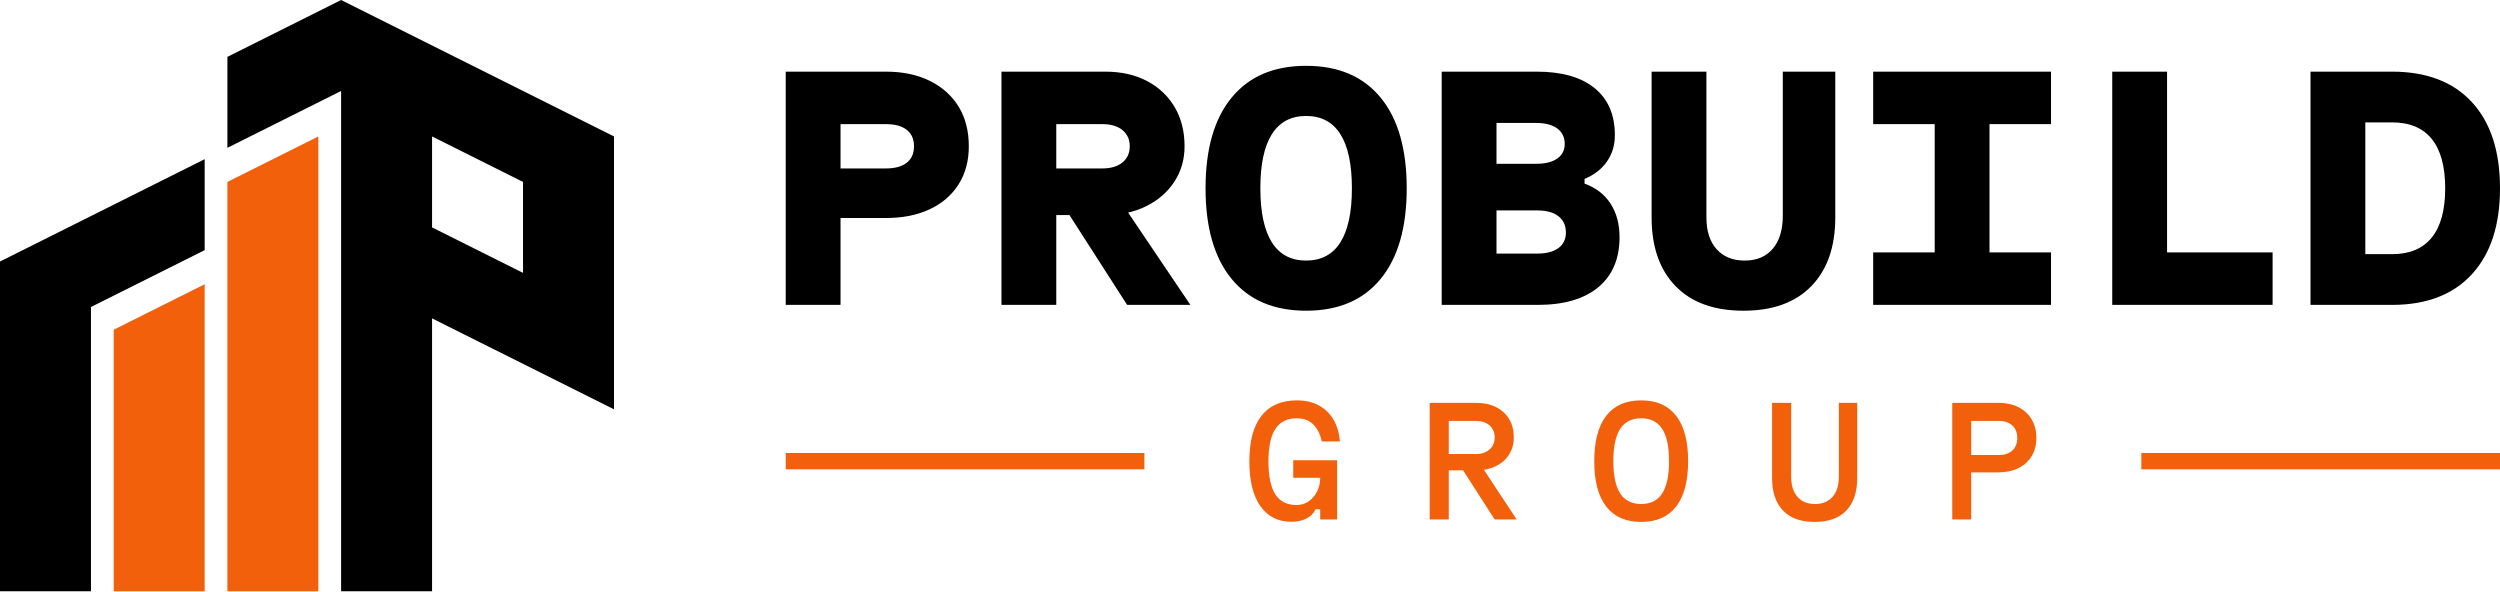
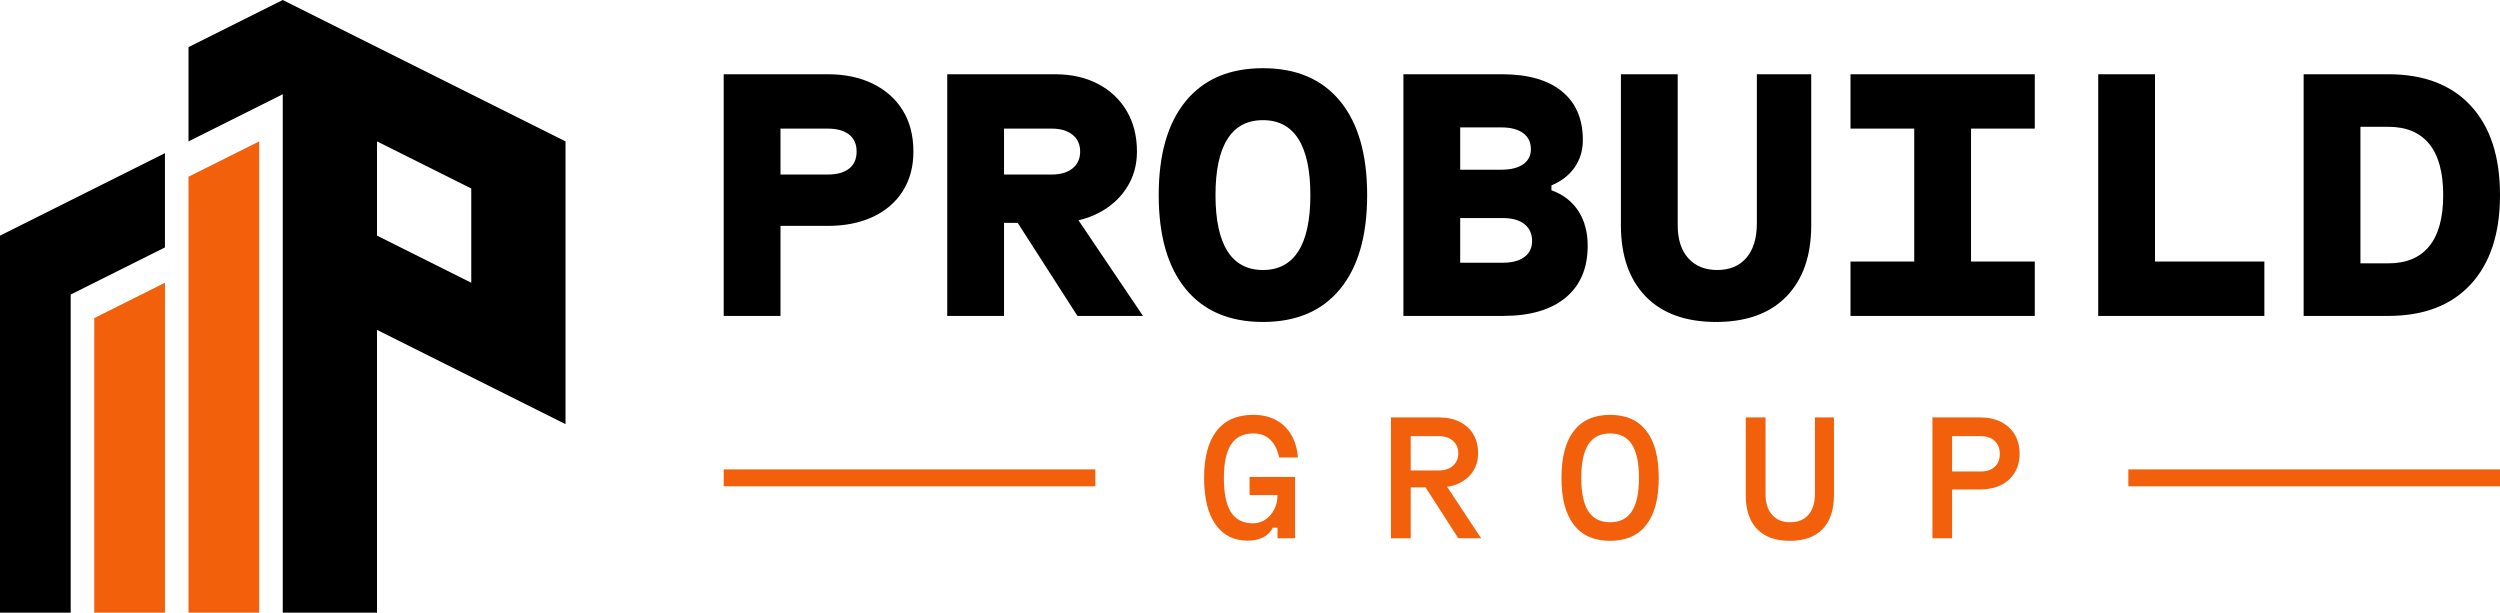
- <svg xmlns="http://www.w3.org/2000/svg" viewBox="0 0 428.752 101.376" width="428.752" height="101.376" role="img" aria-label="ProBuild Group">
-   <g transform="translate(0 0) scale(0.975) translate(4 -8)">
+ <svg xmlns="http://www.w3.org/2000/svg" viewBox="0 0 413.78 101.376" width="413.78" height="101.376" role="img" aria-label="ProBuild Group">
+   <g transform="translate(0 0) scale(0.975) translate(-8 -8)">
    <g fill="#F2600C">
-       <path d="M16 66L32 58V112H16Z" />
-       <path d="M36 40L52 32V112H36Z" />
+       <path d="M24 62L36 56L36 112L24 112Z" />
+       <path d="M40 38L52 32L52 112L40 112Z" />
    </g>
-     <path fill="#000000" fill-rule="evenodd" d="M36 18L56 8L104 32V80L72 64V112H56V24L36 34Z M72 32L88 40V56L72 48Z M-4 54L32 36V52L12 62V112H-4Z" />
+     <path fill="#000000" fill-rule="evenodd" d="M40 16L56 8L104 32L104 80L72 64L72 112L56 112L56 24L40 32Z M72 32L88 40L88 56L72 48Z M8 48L36 34L36 50L20 58L20 112L8 112Z" />
  </g>
-   <path fill="#000000" d="M134.752 52.288V12.288H151.952Q156.252 12.288 159.452 13.863Q162.652 15.438 164.402 18.288Q166.152 21.138 166.152 25.088Q166.152 28.838 164.402 31.613Q162.652 34.388 159.452 35.888Q156.252 37.388 151.952 37.388H144.152V52.288ZM144.152 28.888H151.952Q154.252 28.888 155.502 27.913Q156.752 26.938 156.752 25.088Q156.752 23.238 155.502 22.263Q154.252 21.288 151.952 21.288H144.152ZM171.752 52.288V12.288H189.552Q193.652 12.288 196.702 13.888Q199.752 15.488 201.452 18.363Q203.152 21.238 203.152 25.088Q203.152 28.488 201.402 31.163Q199.652 33.838 196.577 35.363Q193.502 36.888 189.552 36.888H181.152V52.288ZM193.302 52.288 182.452 35.388H192.752L204.152 52.288ZM181.152 28.888H189.052Q191.252 28.888 192.502 27.863Q193.752 26.838 193.752 25.088Q193.752 23.338 192.502 22.313Q191.252 21.288 189.052 21.288H181.152ZM224.002 53.288Q215.702 53.288 211.227 47.838Q206.752 42.388 206.752 32.288Q206.752 22.188 211.227 16.738Q215.702 11.288 224.002 11.288Q232.302 11.288 236.777 16.738Q241.252 22.188 241.252 32.288Q241.252 42.388 236.777 47.838Q232.302 53.288 224.002 53.288ZM224.002 44.688Q227.902 44.688 229.877 41.563Q231.852 38.438 231.852 32.288Q231.852 26.138 229.877 23.013Q227.902 19.888 224.002 19.888Q220.102 19.888 218.127 23.013Q216.152 26.138 216.152 32.288Q216.152 38.438 218.127 41.563Q220.102 44.688 224.002 44.688ZM247.252 52.288V12.288H263.552Q270.002 12.288 273.477 15.113Q276.952 17.938 276.952 23.188Q276.952 25.738 275.602 27.688Q274.252 29.638 271.752 30.688V31.488Q274.652 32.538 276.202 34.913Q277.752 37.288 277.752 40.688Q277.752 46.238 274.102 49.263Q270.452 52.288 263.752 52.288ZM256.652 43.488H263.652Q266.002 43.488 267.277 42.538Q268.552 41.588 268.552 39.888Q268.552 38.088 267.277 37.088Q266.002 36.088 263.652 36.088H256.652ZM256.652 28.088H263.452Q265.802 28.088 267.077 27.188Q268.352 26.288 268.352 24.688Q268.352 22.988 267.077 22.038Q265.802 21.088 263.452 21.088H256.652ZM283.252 12.288H292.652V37.288Q292.652 40.788 294.402 42.738Q296.152 44.688 299.202 44.688Q302.302 44.688 304.027 42.663Q305.752 40.638 305.752 36.988V12.288H314.752V37.288Q314.752 44.838 310.652 49.063Q306.552 53.288 299.002 53.288Q291.452 53.288 287.352 49.063Q283.252 44.838 283.252 37.288ZM321.252 52.288V43.288H331.802V21.288H321.252V12.288H351.752V21.288H341.202V43.288H351.752V52.288ZM362.252 52.288V12.288H371.652V43.288H389.752V52.288ZM396.252 52.288V12.288H410.252Q419.102 12.288 423.927 17.513Q428.752 22.738 428.752 32.288Q428.752 41.788 423.927 47.038Q419.102 52.288 410.252 52.288ZM405.652 43.588H410.252Q414.752 43.588 417.052 40.738Q419.352 37.888 419.352 32.288Q419.352 26.688 417.052 23.838Q414.752 20.988 410.252 20.988H405.652Z" />
+   <path fill="#000000" d="M119.78 52.288V12.288H136.98Q141.28 12.288 144.48 13.863Q147.68 15.438 149.43 18.288Q151.18 21.138 151.18 25.088Q151.18 28.838 149.43 31.613Q147.68 34.388 144.48 35.888Q141.28 37.388 136.98 37.388H129.18V52.288ZM129.18 28.888H136.98Q139.28 28.888 140.53 27.913Q141.78 26.938 141.78 25.088Q141.78 23.238 140.53 22.263Q139.28 21.288 136.98 21.288H129.18ZM156.78 52.288V12.288H174.58Q178.68 12.288 181.73 13.888Q184.78 15.488 186.48 18.363Q188.18 21.238 188.18 25.088Q188.18 28.488 186.43 31.163Q184.68 33.838 181.605 35.363Q178.53 36.888 174.58 36.888H166.18V52.288ZM178.33 52.288 167.48 35.388H177.78L189.18 52.288ZM166.18 28.888H174.08Q176.28 28.888 177.53 27.863Q178.78 26.838 178.78 25.088Q178.78 23.338 177.53 22.313Q176.28 21.288 174.08 21.288H166.18ZM209.03 53.288Q200.73 53.288 196.255 47.838Q191.78 42.388 191.78 32.288Q191.78 22.188 196.255 16.738Q200.73 11.288 209.03 11.288Q217.33 11.288 221.805 16.738Q226.28 22.188 226.28 32.288Q226.28 42.388 221.805 47.838Q217.33 53.288 209.03 53.288ZM209.03 44.688Q212.93 44.688 214.905 41.563Q216.88 38.438 216.88 32.288Q216.88 26.138 214.905 23.013Q212.93 19.888 209.03 19.888Q205.13 19.888 203.155 23.013Q201.18 26.138 201.18 32.288Q201.18 38.438 203.155 41.563Q205.13 44.688 209.03 44.688ZM232.28 52.288V12.288H248.58Q255.03 12.288 258.505 15.113Q261.98 17.938 261.98 23.188Q261.98 25.738 260.63 27.688Q259.28 29.638 256.78 30.688V31.488Q259.68 32.538 261.23 34.913Q262.78 37.288 262.78 40.688Q262.78 46.238 259.13 49.263Q255.48 52.288 248.78 52.288ZM241.68 43.488H248.68Q251.03 43.488 252.305 42.538Q253.58 41.588 253.58 39.888Q253.58 38.088 252.305 37.088Q251.03 36.088 248.68 36.088H241.68ZM241.68 28.088H248.48Q250.83 28.088 252.105 27.188Q253.38 26.288 253.38 24.688Q253.38 22.988 252.105 22.038Q250.83 21.088 248.48 21.088H241.68ZM268.28 12.288H277.68V37.288Q277.68 40.788 279.43 42.738Q281.18 44.688 284.23 44.688Q287.33 44.688 289.055 42.663Q290.78 40.638 290.78 36.988V12.288H299.78V37.288Q299.78 44.838 295.68 49.063Q291.58 53.288 284.03 53.288Q276.48 53.288 272.38 49.063Q268.28 44.838 268.28 37.288ZM306.28 52.288V43.288H316.83V21.288H306.28V12.288H336.78V21.288H326.23V43.288H336.78V52.288ZM347.28 52.288V12.288H356.68V43.288H374.78V52.288ZM381.28 52.288V12.288H395.28Q404.13 12.288 408.955 17.513Q413.78 22.738 413.78 32.288Q413.78 41.788 408.955 47.038Q404.13 52.288 395.28 52.288ZM390.68 43.588H395.28Q399.78 43.588 402.08 40.738Q404.38 37.888 404.38 32.288Q404.38 26.688 402.08 23.838Q399.78 20.988 395.28 20.988H390.68Z" />
  <g fill="#F2600C">
-     <rect x="134.752" y="77.688" width="61.513" height="2.8" />
-     <rect x="367.24" y="77.688" width="61.513" height="2.8" />
-     <path d="M221.465 89.488Q218.065 89.488 216.165 86.813Q214.265 84.138 214.265 79.088Q214.265 73.963 216.34 71.313Q218.415 68.663 222.39 68.663Q224.565 68.663 226.152 69.513Q227.74 70.363 228.677 71.938Q229.615 73.513 229.79 75.713H226.69Q226.29 73.838 225.227 72.788Q224.165 71.738 222.39 71.738Q219.94 71.738 218.74 73.55Q217.54 75.363 217.54 79.088Q217.54 82.938 218.715 84.776Q219.89 86.613 222.365 86.613Q223.49 86.613 224.415 85.988Q225.34 85.363 225.877 84.301Q226.415 83.238 226.415 81.938H221.79V78.938H229.315V89.088H226.415V87.338H225.615Q225.165 88.363 224.065 88.926Q222.965 89.488 221.465 89.488ZM245.19 89.088V69.088H253.165Q255.115 69.088 256.565 69.813Q258.015 70.538 258.815 71.863Q259.615 73.188 259.615 75.013Q259.615 76.688 258.802 77.963Q257.99 79.238 256.54 79.951Q255.09 80.663 253.165 80.663H248.465V89.088ZM256.34 89.088 250.565 80.113H254.19L260.115 89.088ZM248.465 77.863H253.14Q254.59 77.863 255.465 77.076Q256.34 76.288 256.34 75.013Q256.34 73.738 255.465 72.963Q254.59 72.188 253.14 72.188H248.465ZM281.465 89.513Q277.515 89.513 275.465 86.863Q273.415 84.213 273.415 79.088Q273.415 73.963 275.465 71.313Q277.515 68.663 281.465 68.663Q285.415 68.663 287.465 71.313Q289.515 73.963 289.515 79.088Q289.515 84.213 287.465 86.863Q285.415 89.513 281.465 89.513ZM281.465 86.438Q283.89 86.438 285.065 84.626Q286.24 82.813 286.24 79.088Q286.24 75.363 285.065 73.55Q283.89 71.738 281.465 71.738Q279.04 71.738 277.865 73.55Q276.69 75.363 276.69 79.088Q276.69 82.813 277.865 84.626Q279.04 86.438 281.465 86.438ZM303.915 69.088H307.19V81.788Q307.19 83.963 308.265 85.201Q309.34 86.438 311.265 86.438Q313.215 86.438 314.29 85.201Q315.365 83.963 315.365 81.738V69.088H318.515V81.963Q318.515 85.613 316.64 87.563Q314.765 89.513 311.215 89.513Q307.665 89.513 305.79 87.563Q303.915 85.613 303.915 81.963ZM334.815 89.088V69.088H342.715Q344.69 69.088 346.152 69.826Q347.615 70.563 348.427 71.913Q349.24 73.263 349.24 75.113Q349.24 76.888 348.427 78.226Q347.615 79.563 346.152 80.288Q344.69 81.013 342.715 81.013H338.065V89.088ZM338.065 78.038H342.79Q344.265 78.038 345.115 77.263Q345.965 76.488 345.965 75.113Q345.965 73.763 345.115 72.976Q344.265 72.188 342.79 72.188H338.065Z" />
+     <rect x="119.78" y="77.688" width="61.513" height="2.8" />
+     <rect x="352.267" y="77.688" width="61.513" height="2.8" />
+     <path d="M206.492 89.488Q203.092 89.488 201.192 86.813Q199.292 84.138 199.292 79.088Q199.292 73.963 201.367 71.313Q203.442 68.663 207.417 68.663Q209.592 68.663 211.18 69.513Q212.767 70.363 213.705 71.938Q214.642 73.513 214.817 75.713H211.717Q211.317 73.838 210.255 72.788Q209.192 71.738 207.417 71.738Q204.967 71.738 203.767 73.55Q202.567 75.363 202.567 79.088Q202.567 82.938 203.742 84.776Q204.917 86.613 207.392 86.613Q208.517 86.613 209.442 85.988Q210.367 85.363 210.905 84.301Q211.442 83.238 211.442 81.938H206.817V78.938H214.342V89.088H211.442V87.338H210.642Q210.192 88.363 209.092 88.926Q207.992 89.488 206.492 89.488ZM230.217 89.088V69.088H238.192Q240.142 69.088 241.592 69.813Q243.042 70.538 243.842 71.863Q244.642 73.188 244.642 75.013Q244.642 76.688 243.83 77.963Q243.017 79.238 241.567 79.951Q240.117 80.663 238.192 80.663H233.492V89.088ZM241.367 89.088 235.592 80.113H239.217L245.142 89.088ZM233.492 77.863H238.167Q239.617 77.863 240.492 77.076Q241.367 76.288 241.367 75.013Q241.367 73.738 240.492 72.963Q239.617 72.188 238.167 72.188H233.492ZM266.492 89.513Q262.542 89.513 260.492 86.863Q258.442 84.213 258.442 79.088Q258.442 73.963 260.492 71.313Q262.542 68.663 266.492 68.663Q270.442 68.663 272.492 71.313Q274.542 73.963 274.542 79.088Q274.542 84.213 272.492 86.863Q270.442 89.513 266.492 89.513ZM266.492 86.438Q268.917 86.438 270.092 84.626Q271.267 82.813 271.267 79.088Q271.267 75.363 270.092 73.55Q268.917 71.738 266.492 71.738Q264.067 71.738 262.892 73.55Q261.717 75.363 261.717 79.088Q261.717 82.813 262.892 84.626Q264.067 86.438 266.492 86.438ZM288.942 69.088H292.217V81.788Q292.217 83.963 293.292 85.201Q294.367 86.438 296.292 86.438Q298.242 86.438 299.317 85.201Q300.392 83.963 300.392 81.738V69.088H303.542V81.963Q303.542 85.613 301.667 87.563Q299.792 89.513 296.242 89.513Q292.692 89.513 290.817 87.563Q288.942 85.613 288.942 81.963ZM319.842 89.088V69.088H327.742Q329.717 69.088 331.18 69.826Q332.642 70.563 333.455 71.913Q334.267 73.263 334.267 75.113Q334.267 76.888 333.455 78.226Q332.642 79.563 331.18 80.288Q329.717 81.013 327.742 81.013H323.092V89.088ZM323.092 78.038H327.817Q329.292 78.038 330.142 77.263Q330.992 76.488 330.992 75.113Q330.992 73.763 330.142 72.976Q329.292 72.188 327.817 72.188H323.092Z" />
  </g>
</svg>
